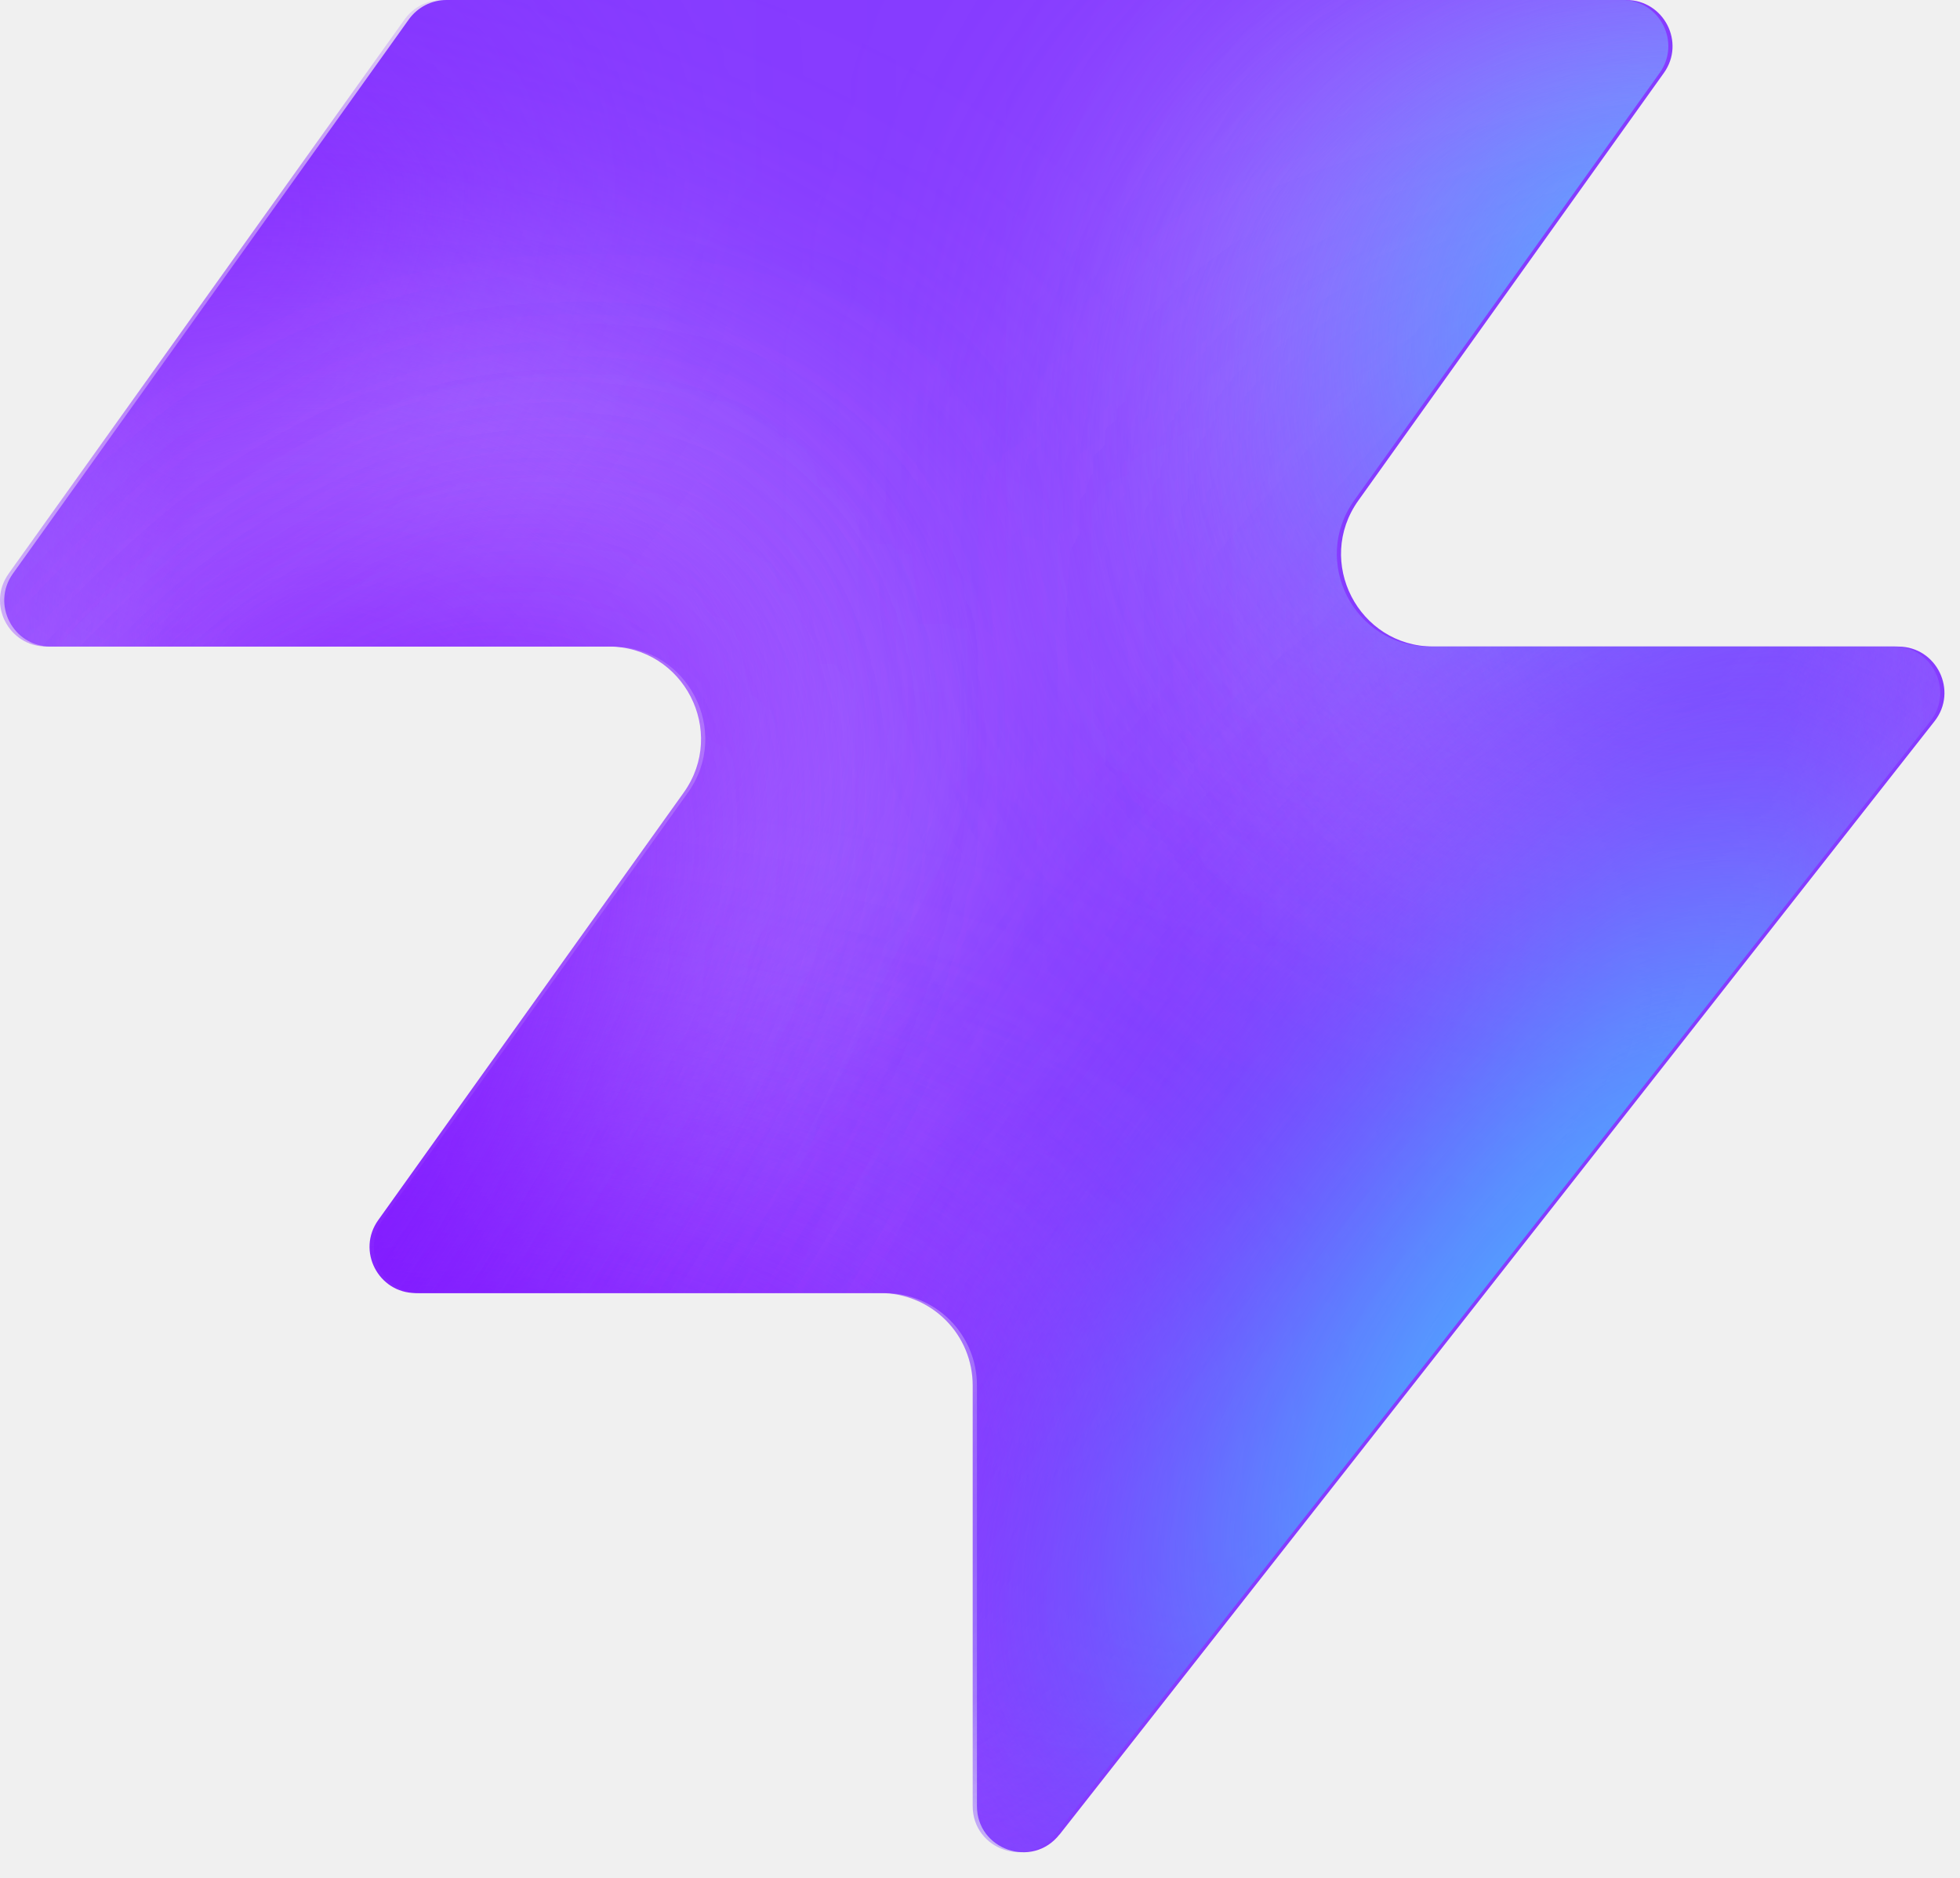
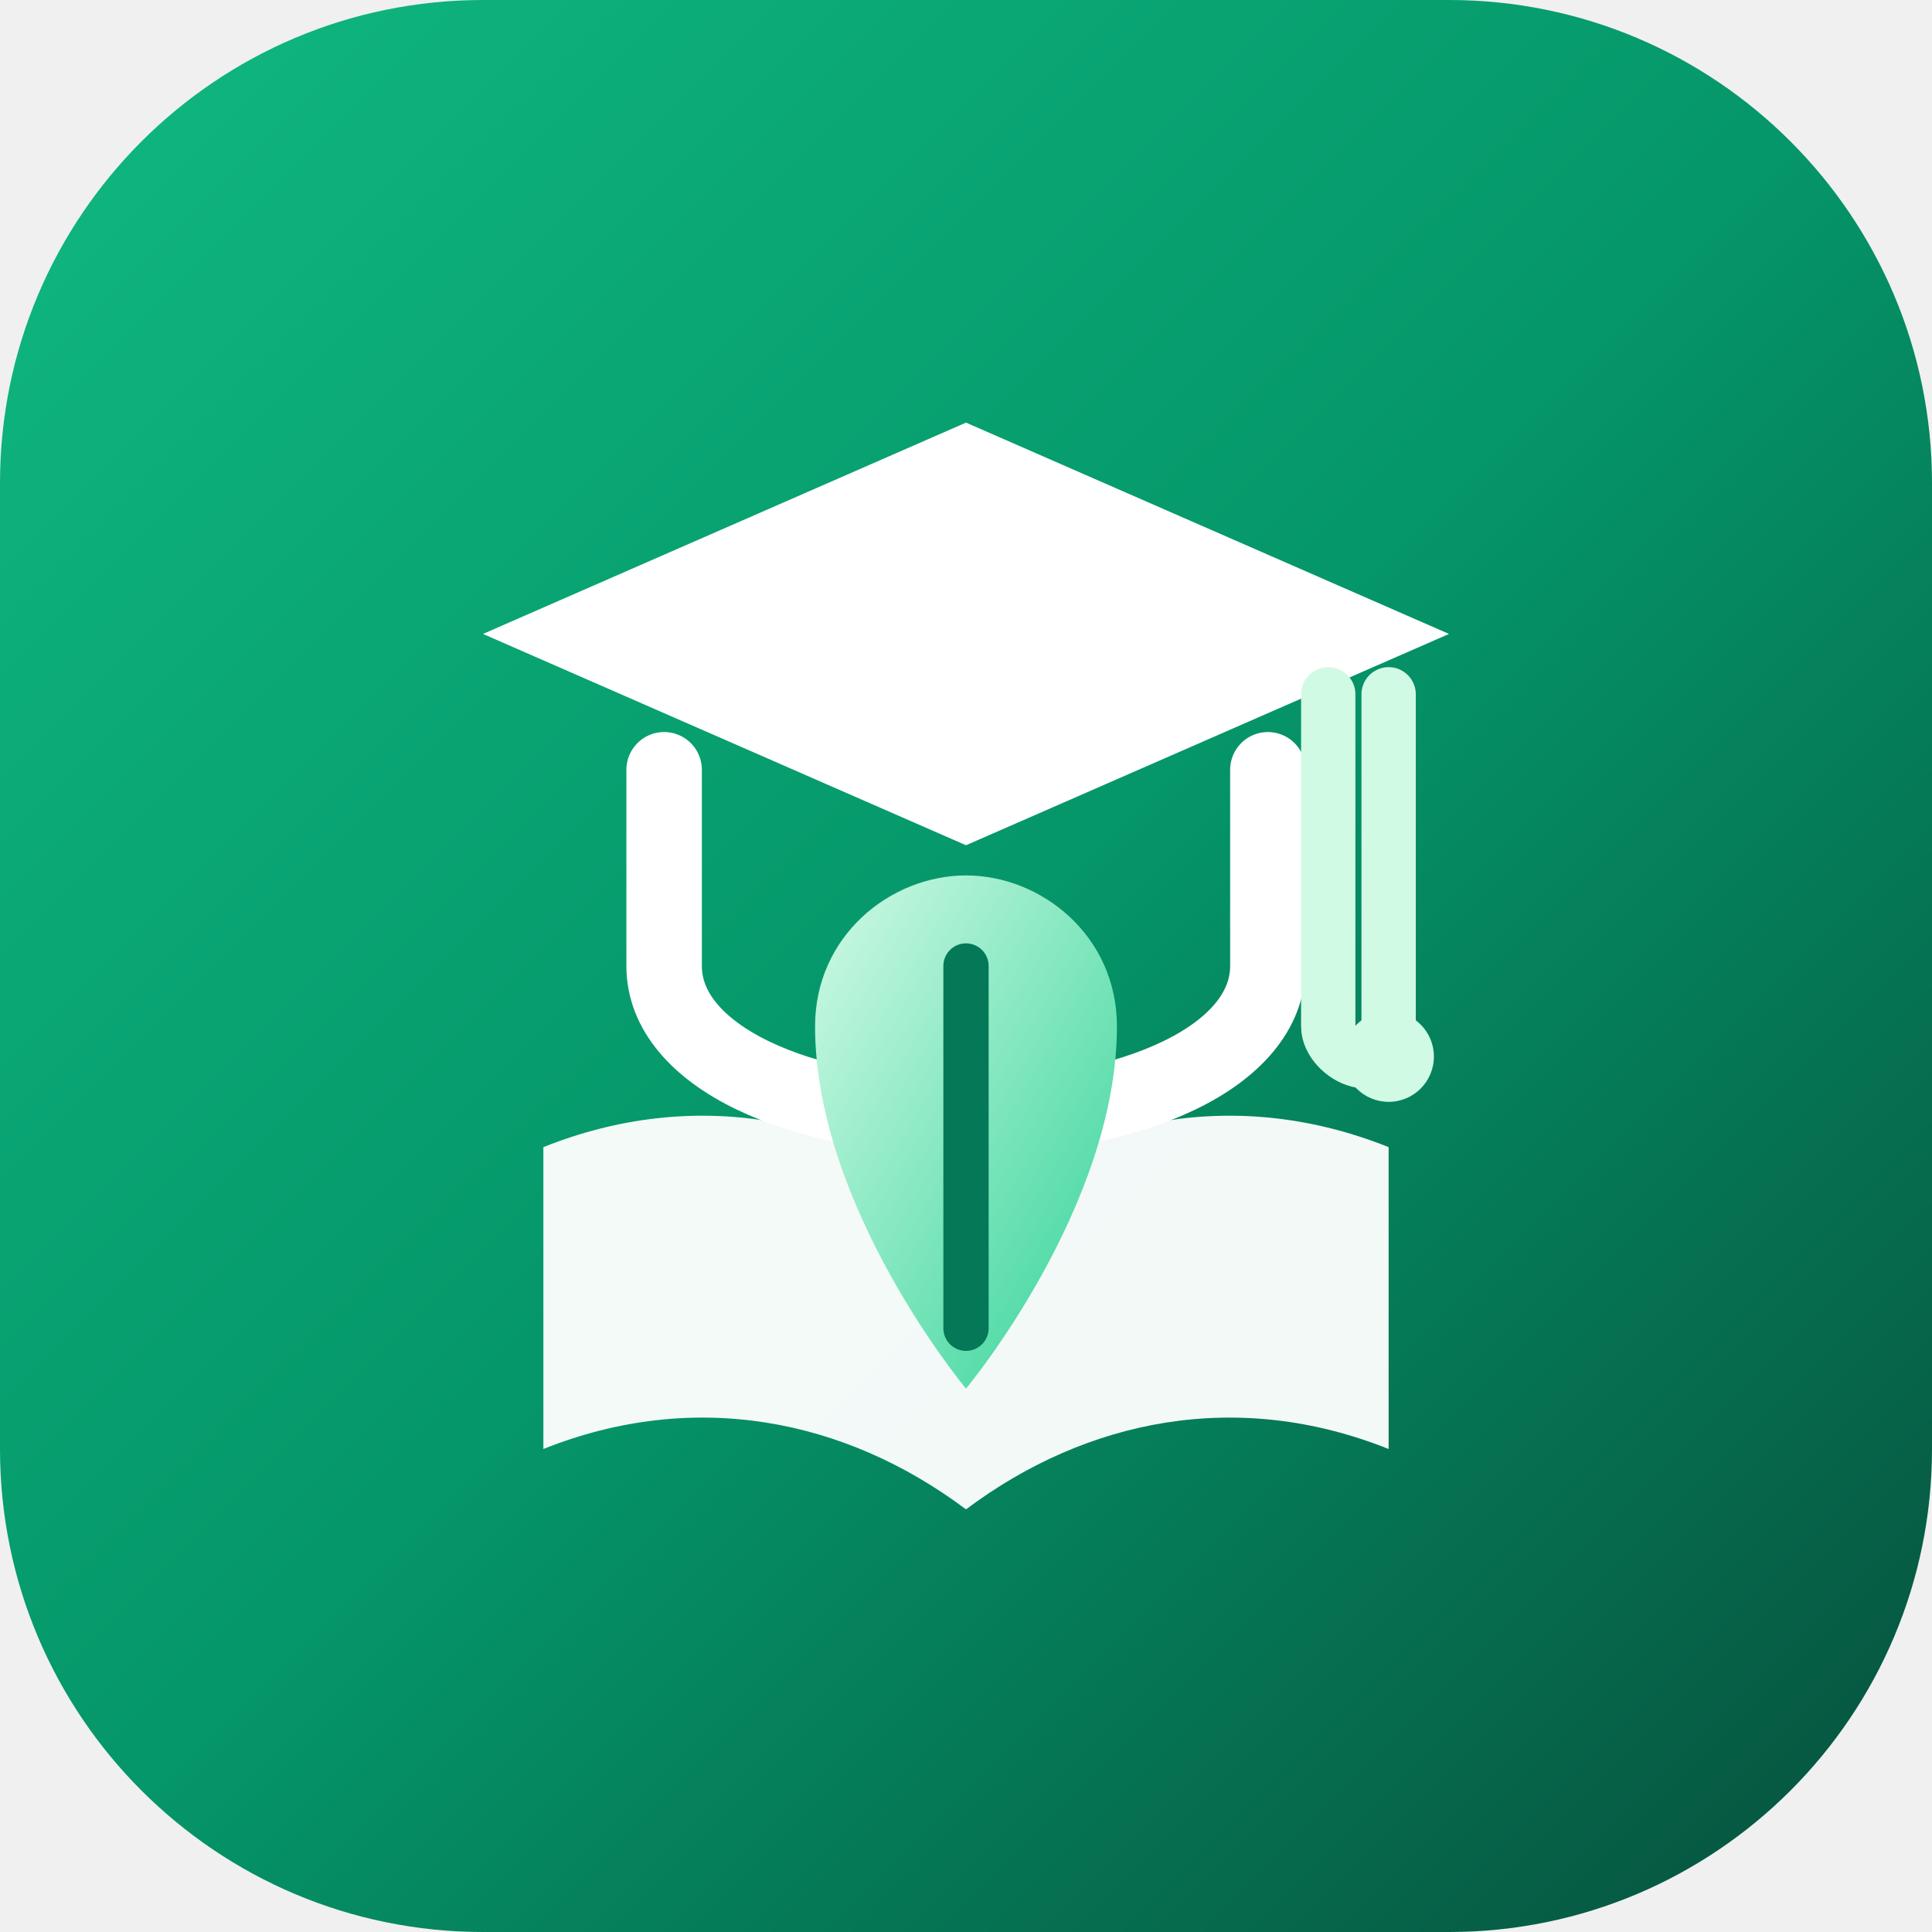
- <svg xmlns="http://www.w3.org/2000/svg" width="48" height="46" fill="none" viewBox="0 0 48 46">
-   <path fill="#863bff" d="M25.946 44.938c-.664.845-2.021.375-2.021-.698V33.937a2.26 2.26 0 0 0-2.262-2.262H10.287c-.92 0-1.456-1.04-.92-1.788l7.48-10.471c1.07-1.497 0-3.578-1.842-3.578H1.237c-.92 0-1.456-1.04-.92-1.788L10.013.474c.214-.297.556-.474.92-.474h28.894c.92 0 1.456 1.04.92 1.788l-7.48 10.471c-1.07 1.498 0 3.579 1.842 3.579h11.377c.943 0 1.473 1.088.89 1.83L25.947 44.94z" style="fill:#863bff;fill:color(display-p3 .525 .23 1);fill-opacity:1" />
-   <mask id="a" width="48" height="46" x="0" y="0" maskUnits="userSpaceOnUse" style="mask-type:alpha">
-     <path fill="#000" d="M25.842 44.938c-.664.844-2.021.375-2.021-.698V33.937a2.26 2.26 0 0 0-2.262-2.262H10.183c-.92 0-1.456-1.04-.92-1.788l7.48-10.471c1.07-1.498 0-3.579-1.842-3.579H1.133c-.92 0-1.456-1.04-.92-1.787L9.91.473c.214-.297.556-.474.92-.474h28.894c.92 0 1.456 1.04.92 1.788l-7.48 10.471c-1.07 1.498 0 3.578 1.842 3.578h11.377c.943 0 1.473 1.088.89 1.832L25.843 44.94z" style="fill:#000;fill-opacity:1" />
-   </mask>
-   <g mask="url(#a)">
-     <g filter="url(#b)">
-       <ellipse cx="5.508" cy="14.704" fill="#ede6ff" rx="5.508" ry="14.704" style="fill:#ede6ff;fill:color(display-p3 .927 .903 1);fill-opacity:1" transform="matrix(.00324 1 1 -.00324 -4.47 31.516)" />
-     </g>
-     <g filter="url(#c)">
-       <ellipse cx="10.399" cy="29.851" fill="#ede6ff" rx="10.399" ry="29.851" style="fill:#ede6ff;fill:color(display-p3 .927 .903 1);fill-opacity:1" transform="matrix(.00324 1 1 -.00324 -39.328 7.883)" />
-     </g>
-     <g filter="url(#d)">
-       <ellipse cx="5.508" cy="30.487" fill="#7e14ff" rx="5.508" ry="30.487" style="fill:#7e14ff;fill:color(display-p3 .492 .077 1);fill-opacity:1" transform="rotate(89.814 -25.913 -14.639)scale(1 -1)" />
-     </g>
-     <g filter="url(#e)">
-       <ellipse cx="5.508" cy="30.599" fill="#7e14ff" rx="5.508" ry="30.599" style="fill:#7e14ff;fill:color(display-p3 .492 .077 1);fill-opacity:1" transform="rotate(89.814 -32.644 -3.334)scale(1 -1)" />
-     </g>
-     <g filter="url(#f)">
-       <ellipse cx="5.508" cy="30.599" fill="#7e14ff" rx="5.508" ry="30.599" style="fill:#7e14ff;fill:color(display-p3 .492 .077 1);fill-opacity:1" transform="matrix(.00324 1 1 -.00324 -34.34 30.47)" />
-     </g>
-     <g filter="url(#g)">
-       <ellipse cx="14.072" cy="22.078" fill="#ede6ff" rx="14.072" ry="22.078" style="fill:#ede6ff;fill:color(display-p3 .927 .903 1);fill-opacity:1" transform="rotate(93.35 24.506 48.493)scale(-1 1)" />
-     </g>
-     <g filter="url(#h)">
-       <ellipse cx="3.47" cy="21.501" fill="#7e14ff" rx="3.47" ry="21.501" style="fill:#7e14ff;fill:color(display-p3 .492 .077 1);fill-opacity:1" transform="rotate(89.009 28.708 47.59)scale(-1 1)" />
-     </g>
-     <g filter="url(#i)">
-       <ellipse cx="3.47" cy="21.501" fill="#7e14ff" rx="3.47" ry="21.501" style="fill:#7e14ff;fill:color(display-p3 .492 .077 1);fill-opacity:1" transform="rotate(89.009 28.708 47.59)scale(-1 1)" />
-     </g>
-     <g filter="url(#j)">
-       <ellipse cx=".387" cy="8.972" fill="#7e14ff" rx="4.407" ry="29.108" style="fill:#7e14ff;fill:color(display-p3 .492 .077 1);fill-opacity:1" transform="rotate(39.51 .387 8.972)" />
-     </g>
-     <g filter="url(#k)">
-       <ellipse cx="47.523" cy="-6.092" fill="#7e14ff" rx="4.407" ry="29.108" style="fill:#7e14ff;fill:color(display-p3 .492 .077 1);fill-opacity:1" transform="rotate(37.892 47.523 -6.092)" />
-     </g>
-     <g filter="url(#l)">
-       <ellipse cx="41.412" cy="6.333" fill="#47bfff" rx="5.971" ry="9.665" style="fill:#47bfff;fill:color(display-p3 .28 .748 1);fill-opacity:1" transform="rotate(37.892 41.412 6.333)" />
-     </g>
-     <g filter="url(#m)">
-       <ellipse cx="-1.879" cy="38.332" fill="#7e14ff" rx="4.407" ry="29.108" style="fill:#7e14ff;fill:color(display-p3 .492 .077 1);fill-opacity:1" transform="rotate(37.892 -1.88 38.332)" />
-     </g>
-     <g filter="url(#n)">
-       <ellipse cx="-1.879" cy="38.332" fill="#7e14ff" rx="4.407" ry="29.108" style="fill:#7e14ff;fill:color(display-p3 .492 .077 1);fill-opacity:1" transform="rotate(37.892 -1.88 38.332)" />
-     </g>
-     <g filter="url(#o)">
-       <ellipse cx="35.651" cy="29.907" fill="#7e14ff" rx="4.407" ry="29.108" style="fill:#7e14ff;fill:color(display-p3 .492 .077 1);fill-opacity:1" transform="rotate(37.892 35.651 29.907)" />
-     </g>
-     <g filter="url(#p)">
-       <ellipse cx="38.418" cy="32.4" fill="#47bfff" rx="5.971" ry="15.297" style="fill:#47bfff;fill:color(display-p3 .28 .748 1);fill-opacity:1" transform="rotate(37.892 38.418 32.4)" />
-     </g>
-   </g>
+ <svg xmlns="http://www.w3.org/2000/svg" viewBox="0 0 64 64" fill="none">
  <defs>
-     <filter id="b" width="60.045" height="41.654" x="-19.77" y="16.149" color-interpolation-filters="sRGB" filterUnits="userSpaceOnUse">
-       <feFlood flood-opacity="0" result="BackgroundImageFix" />
-       <feBlend in="SourceGraphic" in2="BackgroundImageFix" result="shape" />
-       <feGaussianBlur result="effect1_foregroundBlur_2002_17158" stdDeviation="7.659" />
-     </filter>
-     <filter id="c" width="90.34" height="51.437" x="-54.613" y="-7.533" color-interpolation-filters="sRGB" filterUnits="userSpaceOnUse">
-       <feFlood flood-opacity="0" result="BackgroundImageFix" />
-       <feBlend in="SourceGraphic" in2="BackgroundImageFix" result="shape" />
-       <feGaussianBlur result="effect1_foregroundBlur_2002_17158" stdDeviation="7.659" />
-     </filter>
-     <filter id="d" width="79.355" height="29.4" x="-49.64" y="2.03" color-interpolation-filters="sRGB" filterUnits="userSpaceOnUse">
-       <feFlood flood-opacity="0" result="BackgroundImageFix" />
-       <feBlend in="SourceGraphic" in2="BackgroundImageFix" result="shape" />
-       <feGaussianBlur result="effect1_foregroundBlur_2002_17158" stdDeviation="4.596" />
-     </filter>
-     <filter id="e" width="79.579" height="29.4" x="-45.045" y="20.029" color-interpolation-filters="sRGB" filterUnits="userSpaceOnUse">
-       <feFlood flood-opacity="0" result="BackgroundImageFix" />
-       <feBlend in="SourceGraphic" in2="BackgroundImageFix" result="shape" />
-       <feGaussianBlur result="effect1_foregroundBlur_2002_17158" stdDeviation="4.596" />
-     </filter>
-     <filter id="f" width="79.579" height="29.4" x="-43.513" y="21.178" color-interpolation-filters="sRGB" filterUnits="userSpaceOnUse">
-       <feFlood flood-opacity="0" result="BackgroundImageFix" />
-       <feBlend in="SourceGraphic" in2="BackgroundImageFix" result="shape" />
-       <feGaussianBlur result="effect1_foregroundBlur_2002_17158" stdDeviation="4.596" />
-     </filter>
-     <filter id="g" width="74.749" height="58.852" x="15.756" y="-17.901" color-interpolation-filters="sRGB" filterUnits="userSpaceOnUse">
-       <feFlood flood-opacity="0" result="BackgroundImageFix" />
-       <feBlend in="SourceGraphic" in2="BackgroundImageFix" result="shape" />
-       <feGaussianBlur result="effect1_foregroundBlur_2002_17158" stdDeviation="7.659" />
-     </filter>
-     <filter id="h" width="61.377" height="25.362" x="23.548" y="2.284" color-interpolation-filters="sRGB" filterUnits="userSpaceOnUse">
-       <feFlood flood-opacity="0" result="BackgroundImageFix" />
-       <feBlend in="SourceGraphic" in2="BackgroundImageFix" result="shape" />
-       <feGaussianBlur result="effect1_foregroundBlur_2002_17158" stdDeviation="4.596" />
-     </filter>
-     <filter id="i" width="61.377" height="25.362" x="23.548" y="2.284" color-interpolation-filters="sRGB" filterUnits="userSpaceOnUse">
-       <feFlood flood-opacity="0" result="BackgroundImageFix" />
-       <feBlend in="SourceGraphic" in2="BackgroundImageFix" result="shape" />
-       <feGaussianBlur result="effect1_foregroundBlur_2002_17158" stdDeviation="4.596" />
-     </filter>
-     <filter id="j" width="56.045" height="63.649" x="-27.636" y="-22.853" color-interpolation-filters="sRGB" filterUnits="userSpaceOnUse">
-       <feFlood flood-opacity="0" result="BackgroundImageFix" />
-       <feBlend in="SourceGraphic" in2="BackgroundImageFix" result="shape" />
-       <feGaussianBlur result="effect1_foregroundBlur_2002_17158" stdDeviation="4.596" />
-     </filter>
-     <filter id="k" width="54.814" height="64.646" x="20.116" y="-38.415" color-interpolation-filters="sRGB" filterUnits="userSpaceOnUse">
-       <feFlood flood-opacity="0" result="BackgroundImageFix" />
-       <feBlend in="SourceGraphic" in2="BackgroundImageFix" result="shape" />
-       <feGaussianBlur result="effect1_foregroundBlur_2002_17158" stdDeviation="4.596" />
-     </filter>
-     <filter id="l" width="33.541" height="35.313" x="24.641" y="-11.323" color-interpolation-filters="sRGB" filterUnits="userSpaceOnUse">
-       <feFlood flood-opacity="0" result="BackgroundImageFix" />
-       <feBlend in="SourceGraphic" in2="BackgroundImageFix" result="shape" />
-       <feGaussianBlur result="effect1_foregroundBlur_2002_17158" stdDeviation="4.596" />
-     </filter>
-     <filter id="m" width="54.814" height="64.646" x="-29.286" y="6.009" color-interpolation-filters="sRGB" filterUnits="userSpaceOnUse">
-       <feFlood flood-opacity="0" result="BackgroundImageFix" />
-       <feBlend in="SourceGraphic" in2="BackgroundImageFix" result="shape" />
-       <feGaussianBlur result="effect1_foregroundBlur_2002_17158" stdDeviation="4.596" />
-     </filter>
-     <filter id="n" width="54.814" height="64.646" x="-29.286" y="6.009" color-interpolation-filters="sRGB" filterUnits="userSpaceOnUse">
-       <feFlood flood-opacity="0" result="BackgroundImageFix" />
-       <feBlend in="SourceGraphic" in2="BackgroundImageFix" result="shape" />
-       <feGaussianBlur result="effect1_foregroundBlur_2002_17158" stdDeviation="4.596" />
-     </filter>
-     <filter id="o" width="54.814" height="64.646" x="8.244" y="-2.416" color-interpolation-filters="sRGB" filterUnits="userSpaceOnUse">
-       <feFlood flood-opacity="0" result="BackgroundImageFix" />
-       <feBlend in="SourceGraphic" in2="BackgroundImageFix" result="shape" />
-       <feGaussianBlur result="effect1_foregroundBlur_2002_17158" stdDeviation="4.596" />
-     </filter>
-     <filter id="p" width="39.409" height="43.623" x="18.713" y="10.588" color-interpolation-filters="sRGB" filterUnits="userSpaceOnUse">
-       <feFlood flood-opacity="0" result="BackgroundImageFix" />
-       <feBlend in="SourceGraphic" in2="BackgroundImageFix" result="shape" />
-       <feGaussianBlur result="effect1_foregroundBlur_2002_17158" stdDeviation="4.596" />
-     </filter>
+     <linearGradient id="bgGrad" x1="0%" y1="0%" x2="100%" y2="100%">
+       <stop offset="0%" stop-color="#10b981" />
+       <stop offset="50%" stop-color="#059669" />
+       <stop offset="100%" stop-color="#064e3b" />
+     </linearGradient>
+     <linearGradient id="leafGrad" x1="0%" y1="0%" x2="100%" y2="100%">
+       <stop offset="0%" stop-color="#d1fae5" />
+       <stop offset="100%" stop-color="#34d399" />
+     </linearGradient>
  </defs>
+   <rect width="64" height="64" rx="16" fill="url(#bgGrad)" />
+   <path d="M32 14L48 21L32 28L16 21L32 14Z" fill="#ffffff" />
+   <path d="M22 25.5V32C22 35 26.5 37 32 37C37.5 37 42 35 42 32V25.5" stroke="#ffffff" stroke-width="2.5" stroke-linecap="round" fill="none" />
+   <path d="M44 23V34C44 35 46 36 46 34V23" stroke="#d1fae5" stroke-width="1.8" stroke-linecap="round" fill="none" />
+   <circle cx="46" cy="35" r="1.5" fill="#d1fae5" />
+   <path d="M18 48C23 46 28 47 32 50C36 47 41 46 46 48V38C41 36 36 37 32 40C28 37 23 36 18 38V48Z" fill="#ffffff" fill-opacity="0.95" />
+   <path d="M32 46C32 46 37 40 37 34C37 31 34.5 29 32 29C29.5 29 27 31 27 34C27 40 32 46 32 46Z" fill="url(#leafGrad)" />
+   <path d="M32 32V44" stroke="#047857" stroke-width="1.5" stroke-linecap="round" />
</svg>
